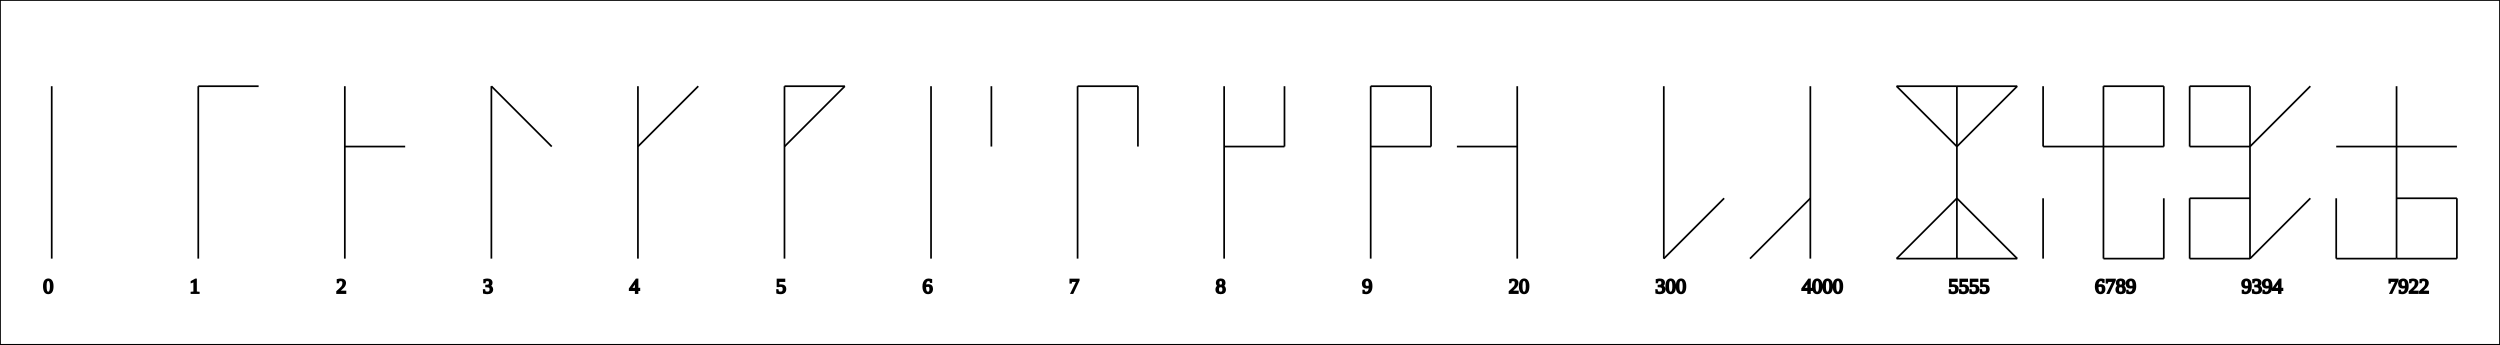
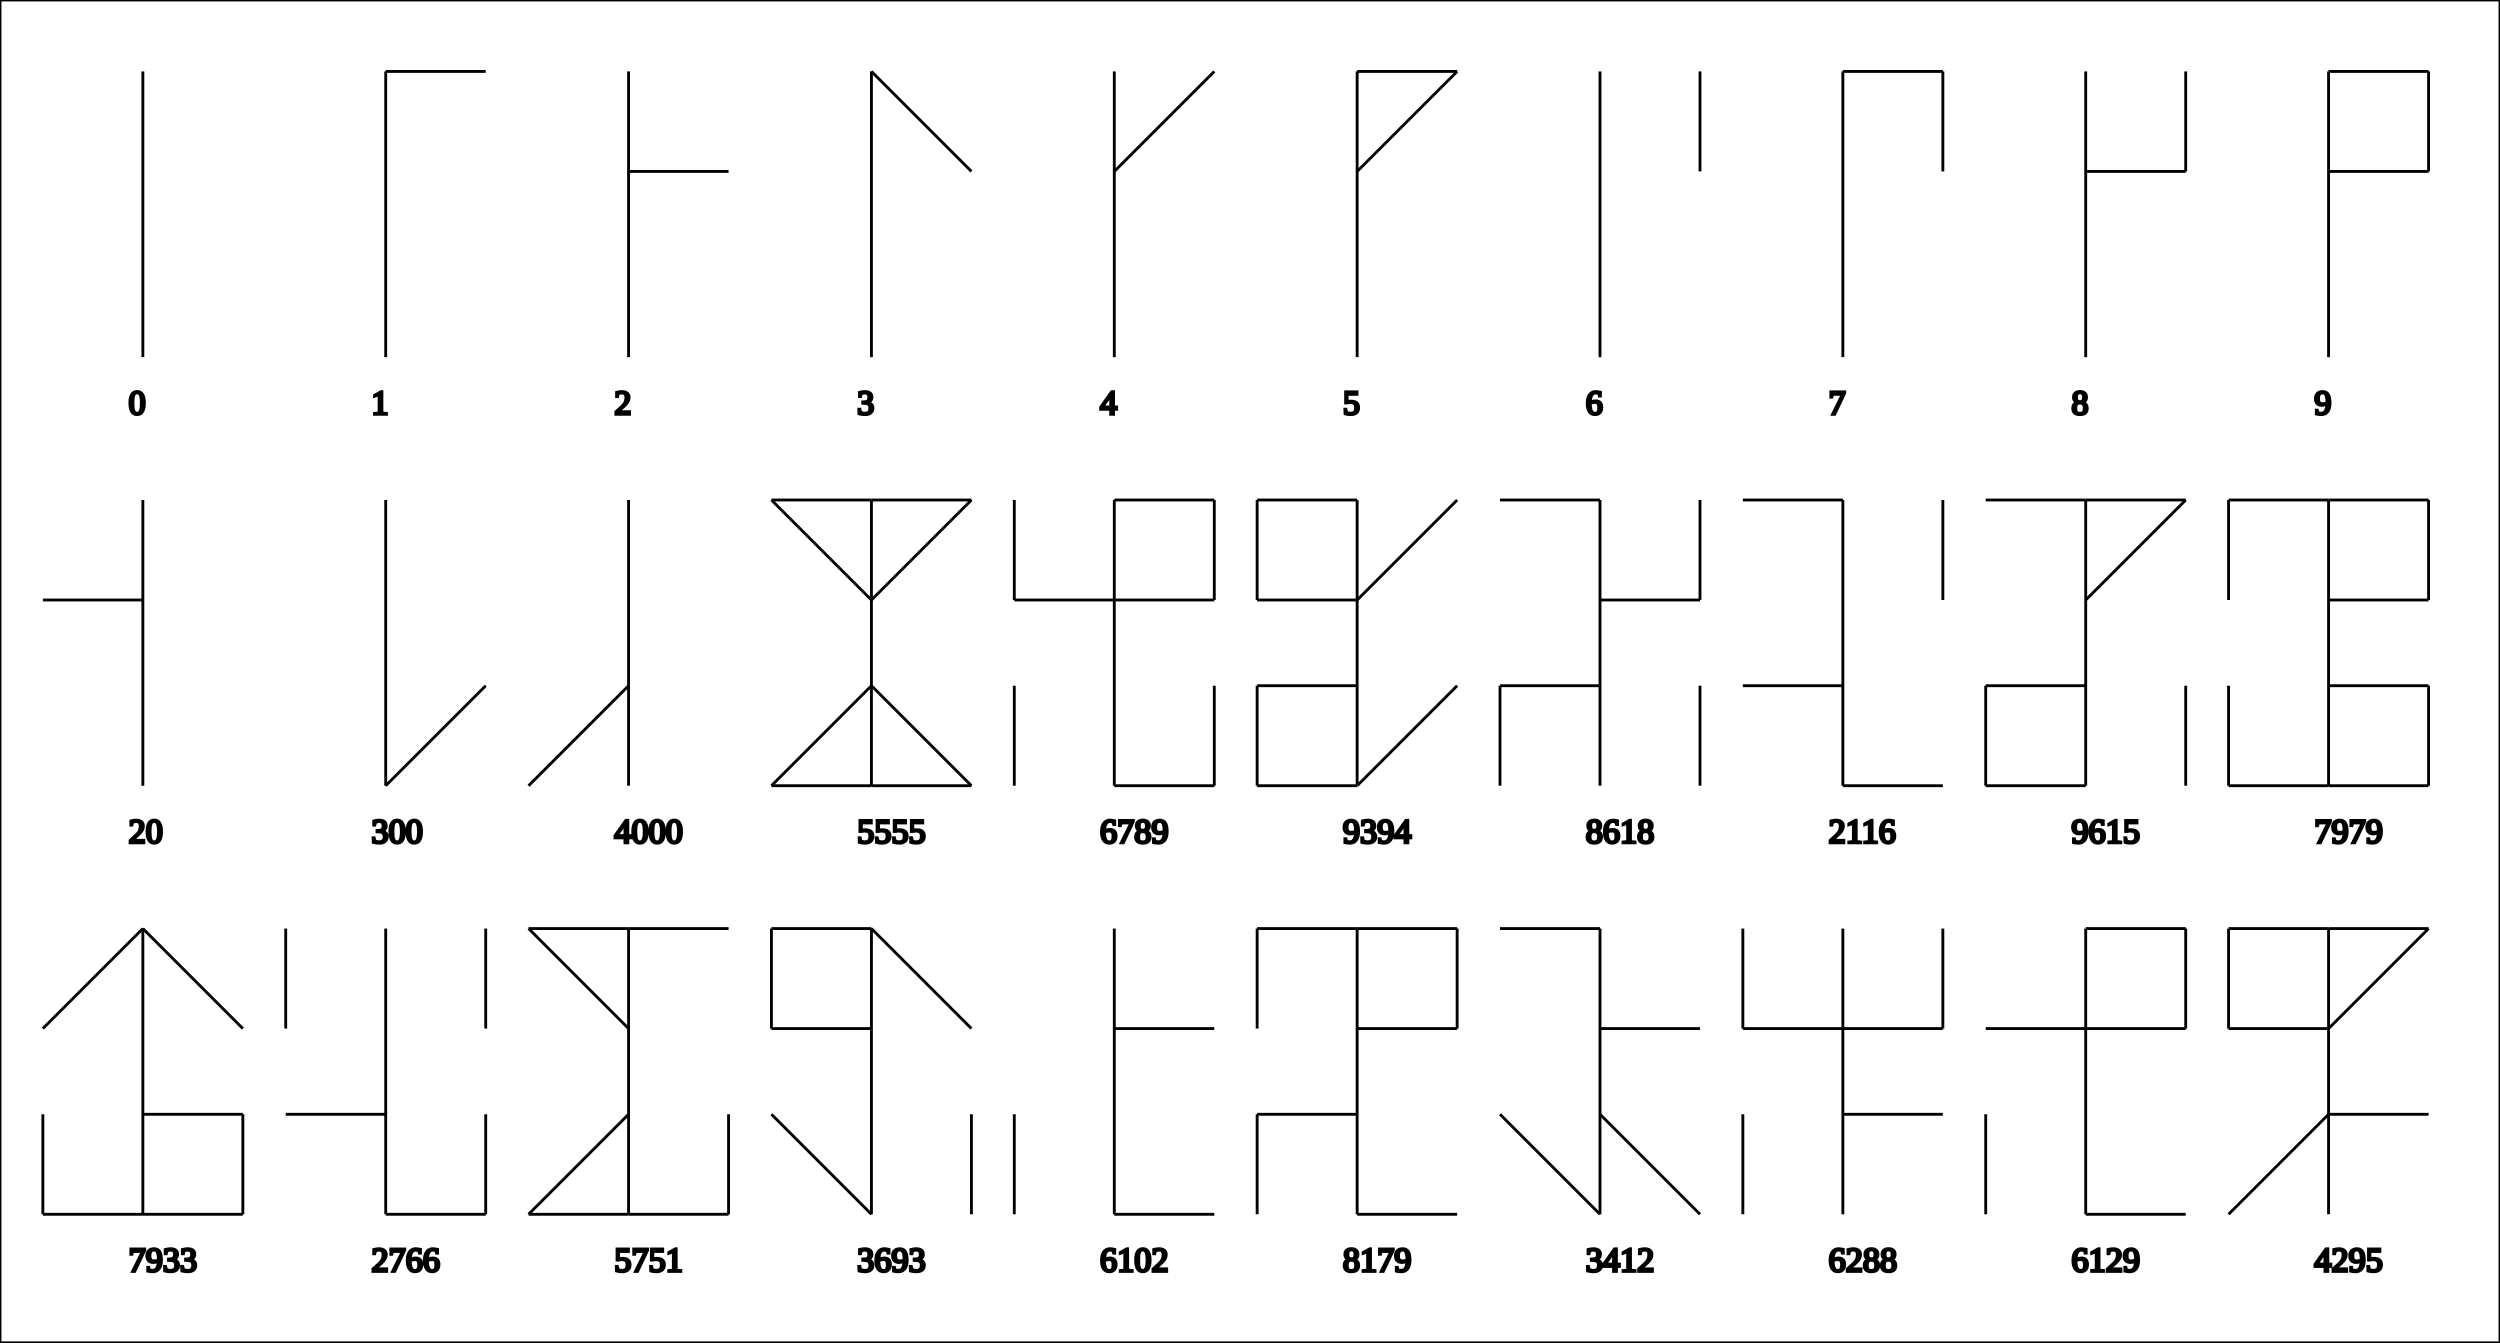
- <svg xmlns="http://www.w3.org/2000/svg" width="1450" height="200" style="stroke:black;" version="1.1">
+ <svg xmlns="http://www.w3.org/2000/svg" width="875" height="470" style="stroke:black;" version="1.1">
  <rect width="100%" height="100%" style="fill:white;" />
- (<line x1="30" y1="50" x2="30" y2="150" />)
- <text x="25" y="170">0</text>
- (<line x1="115" y1="50" x2="115" y2="150" />)
- <line x1="115" y1="50" x2="150" y2="50" />
-   <text x="110" y="170">1</text>
- (<line x1="200" y1="50" x2="200" y2="150" />)
- <line x1="200" y1="85" x2="235" y2="85" />
-   <text x="195" y="170">2</text>
- (<line x1="285" y1="50" x2="285" y2="150" />)
- <line x1="285" y1="50" x2="320" y2="85" />
-   <text x="280" y="170">3</text>
- (<line x1="370" y1="50" x2="370" y2="150" />)
- <line x1="370" y1="85" x2="405" y2="50" />
-   <text x="365" y="170">4</text>
- (<line x1="455" y1="50" x2="455" y2="150" />)
- <line x1="455" y1="50" x2="490" y2="50" />
-   <line x1="455" y1="85" x2="490" y2="50" />
-   <text x="450" y="170">5</text>
- (<line x1="540" y1="50" x2="540" y2="150" />)
- <line x1="575" y1="50" x2="575" y2="85" />
-   <text x="535" y="170">6</text>
- (<line x1="625" y1="50" x2="625" y2="150" />)
- <line x1="625" y1="50" x2="660" y2="50" />
-   <line x1="660" y1="50" x2="660" y2="85" />
-   <text x="620" y="170">7</text>
- (<line x1="710" y1="50" x2="710" y2="150" />)
- <line x1="710" y1="85" x2="745" y2="85" />
-   <line x1="745" y1="50" x2="745" y2="85" />
-   <text x="705" y="170">8</text>
- (<line x1="795" y1="50" x2="795" y2="150" />)
- <line x1="795" y1="50" x2="830" y2="50" />
-   <line x1="795" y1="85" x2="830" y2="85" />
-   <line x1="830" y1="50" x2="830" y2="85" />
-   <text x="790" y="170">9</text>
- (<line x1="880" y1="50" x2="880" y2="150" />)
- <line x1="880" y1="85" x2="845" y2="85" />
-   <text x="875" y="170">20</text>
- (<line x1="965" y1="50" x2="965" y2="150" />)
- <line x1="965" y1="150" x2="1000" y2="115" />
-   <text x="960" y="170">300</text>
- (<line x1="1050" y1="50" x2="1050" y2="150" />)
- <line x1="1050" y1="115" x2="1015" y2="150" />
-   <text x="1045" y="170">4000</text>
- (<line x1="1135" y1="50" x2="1135" y2="150" />)
- <line x1="1135" y1="50" x2="1170" y2="50" />
-   <line x1="1135" y1="85" x2="1170" y2="50" />
-   <line x1="1135" y1="50" x2="1100" y2="50" />
-   <line x1="1135" y1="85" x2="1100" y2="50" />
-   <line x1="1135" y1="150" x2="1170" y2="150" />
-   <line x1="1135" y1="115" x2="1170" y2="150" />
-   <line x1="1135" y1="150" x2="1100" y2="150" />
-   <line x1="1135" y1="115" x2="1100" y2="150" />
-   <text x="1130" y="170">5555</text>
- (<line x1="1220" y1="50" x2="1220" y2="150" />)
- <line x1="1220" y1="50" x2="1255" y2="50" />
-   <line x1="1220" y1="85" x2="1255" y2="85" />
-   <line x1="1255" y1="50" x2="1255" y2="85" />
-   <line x1="1220" y1="85" x2="1185" y2="85" />
-   <line x1="1185" y1="50" x2="1185" y2="85" />
-   <line x1="1220" y1="150" x2="1255" y2="150" />
-   <line x1="1255" y1="115" x2="1255" y2="150" />
-   <line x1="1185" y1="115" x2="1185" y2="150" />
-   <text x="1215" y="170">6789</text>
- (<line x1="1305" y1="50" x2="1305" y2="150" />)
- <line x1="1305" y1="85" x2="1340" y2="50" />
-   <line x1="1305" y1="50" x2="1270" y2="50" />
-   <line x1="1305" y1="85" x2="1270" y2="85" />
-   <line x1="1270" y1="50" x2="1270" y2="85" />
-   <line x1="1305" y1="150" x2="1340" y2="115" />
-   <line x1="1305" y1="150" x2="1270" y2="150" />
-   <line x1="1305" y1="115" x2="1270" y2="115" />
-   <line x1="1270" y1="115" x2="1270" y2="150" />
-   <text x="1300" y="170">9394</text>
- (<line x1="1390" y1="50" x2="1390" y2="150" />)
- <line x1="1390" y1="85" x2="1425" y2="85" />
-   <line x1="1390" y1="85" x2="1355" y2="85" />
-   <line x1="1390" y1="150" x2="1425" y2="150" />
-   <line x1="1390" y1="115" x2="1425" y2="115" />
-   <line x1="1425" y1="115" x2="1425" y2="150" />
-   <line x1="1390" y1="150" x2="1355" y2="150" />
-   <line x1="1355" y1="115" x2="1355" y2="150" />
-   <text x="1385" y="170">7922</text>
+   <line x1="50" y1="25" x2="50" y2="125" />
+   <text x="45" y="145">0</text>
+   <line x1="135" y1="25" x2="135" y2="125" />
+   <line x1="135" y1="25" x2="170" y2="25" />
+   <text x="130" y="145">1</text>
+   <line x1="220" y1="25" x2="220" y2="125" />
+   <line x1="220" y1="60" x2="255" y2="60" />
+   <text x="215" y="145">2</text>
+   <line x1="305" y1="25" x2="305" y2="125" />
+   <line x1="305" y1="25" x2="340" y2="60" />
+   <text x="300" y="145">3</text>
+   <line x1="390" y1="25" x2="390" y2="125" />
+   <line x1="390" y1="60" x2="425" y2="25" />
+   <text x="385" y="145">4</text>
+   <line x1="475" y1="25" x2="475" y2="125" />
+   <line x1="475" y1="25" x2="510" y2="25" />
+   <line x1="475" y1="60" x2="510" y2="25" />
+   <text x="470" y="145">5</text>
+   <line x1="560" y1="25" x2="560" y2="125" />
+   <line x1="595" y1="25" x2="595" y2="60" />
+   <text x="555" y="145">6</text>
+   <line x1="645" y1="25" x2="645" y2="125" />
+   <line x1="645" y1="25" x2="680" y2="25" />
+   <line x1="680" y1="25" x2="680" y2="60" />
+   <text x="640" y="145">7</text>
+   <line x1="730" y1="25" x2="730" y2="125" />
+   <line x1="730" y1="60" x2="765" y2="60" />
+   <line x1="765" y1="25" x2="765" y2="60" />
+   <text x="725" y="145">8</text>
+   <line x1="815" y1="25" x2="815" y2="125" />
+   <line x1="815" y1="25" x2="850" y2="25" />
+   <line x1="815" y1="60" x2="850" y2="60" />
+   <line x1="850" y1="25" x2="850" y2="60" />
+   <text x="810" y="145">9</text>
+   <line x1="50" y1="175" x2="50" y2="275" />
+   <line x1="50" y1="210" x2="15" y2="210" />
+   <text x="45" y="295">20</text>
+   <line x1="135" y1="175" x2="135" y2="275" />
+   <line x1="135" y1="275" x2="170" y2="240" />
+   <text x="130" y="295">300</text>
+   <line x1="220" y1="175" x2="220" y2="275" />
+   <line x1="220" y1="240" x2="185" y2="275" />
+   <text x="215" y="295">4000</text>
+   <line x1="305" y1="175" x2="305" y2="275" />
+   <line x1="305" y1="175" x2="340" y2="175" />
+   <line x1="305" y1="210" x2="340" y2="175" />
+   <line x1="305" y1="175" x2="270" y2="175" />
+   <line x1="305" y1="210" x2="270" y2="175" />
+   <line x1="305" y1="275" x2="340" y2="275" />
+   <line x1="305" y1="240" x2="340" y2="275" />
+   <line x1="305" y1="275" x2="270" y2="275" />
+   <line x1="305" y1="240" x2="270" y2="275" />
+   <text x="300" y="295">5555</text>
+   <line x1="390" y1="175" x2="390" y2="275" />
+   <line x1="390" y1="175" x2="425" y2="175" />
+   <line x1="390" y1="210" x2="425" y2="210" />
+   <line x1="425" y1="175" x2="425" y2="210" />
+   <line x1="390" y1="210" x2="355" y2="210" />
+   <line x1="355" y1="175" x2="355" y2="210" />
+   <line x1="390" y1="275" x2="425" y2="275" />
+   <line x1="425" y1="240" x2="425" y2="275" />
+   <line x1="355" y1="240" x2="355" y2="275" />
+   <text x="385" y="295">6789</text>
+   <line x1="475" y1="175" x2="475" y2="275" />
+   <line x1="475" y1="210" x2="510" y2="175" />
+   <line x1="475" y1="175" x2="440" y2="175" />
+   <line x1="475" y1="210" x2="440" y2="210" />
+   <line x1="440" y1="175" x2="440" y2="210" />
+   <line x1="475" y1="275" x2="510" y2="240" />
+   <line x1="475" y1="275" x2="440" y2="275" />
+   <line x1="475" y1="240" x2="440" y2="240" />
+   <line x1="440" y1="240" x2="440" y2="275" />
+   <text x="470" y="295">9394</text>
+   <line x1="560" y1="175" x2="560" y2="275" />
+   <line x1="560" y1="210" x2="595" y2="210" />
+   <line x1="595" y1="175" x2="595" y2="210" />
+   <line x1="560" y1="175" x2="525" y2="175" />
+   <line x1="595" y1="240" x2="595" y2="275" />
+   <line x1="560" y1="240" x2="525" y2="240" />
+   <line x1="525" y1="240" x2="525" y2="275" />
+   <text x="555" y="295">8618</text>
+   <line x1="645" y1="175" x2="645" y2="275" />
+   <line x1="680" y1="175" x2="680" y2="210" />
+   <line x1="645" y1="175" x2="610" y2="175" />
+   <line x1="645" y1="275" x2="680" y2="275" />
+   <line x1="645" y1="240" x2="610" y2="240" />
+   <text x="640" y="295">2116</text>
+   <line x1="730" y1="175" x2="730" y2="275" />
+   <line x1="730" y1="175" x2="765" y2="175" />
+   <line x1="730" y1="210" x2="765" y2="175" />
+   <line x1="730" y1="175" x2="695" y2="175" />
+   <line x1="765" y1="240" x2="765" y2="275" />
+   <line x1="730" y1="275" x2="695" y2="275" />
+   <line x1="730" y1="240" x2="695" y2="240" />
+   <line x1="695" y1="240" x2="695" y2="275" />
+   <text x="725" y="295">9615</text>
+   <line x1="815" y1="175" x2="815" y2="275" />
+   <line x1="815" y1="175" x2="850" y2="175" />
+   <line x1="815" y1="210" x2="850" y2="210" />
+   <line x1="850" y1="175" x2="850" y2="210" />
+   <line x1="815" y1="175" x2="780" y2="175" />
+   <line x1="780" y1="175" x2="780" y2="210" />
+   <line x1="815" y1="275" x2="850" y2="275" />
+   <line x1="815" y1="240" x2="850" y2="240" />
+   <line x1="850" y1="240" x2="850" y2="275" />
+   <line x1="815" y1="275" x2="780" y2="275" />
+   <line x1="780" y1="240" x2="780" y2="275" />
+   <text x="810" y="295">7979</text>
+   <line x1="50" y1="325" x2="50" y2="425" />
+   <line x1="50" y1="325" x2="85" y2="360" />
+   <line x1="50" y1="325" x2="15" y2="360" />
+   <line x1="50" y1="425" x2="85" y2="425" />
+   <line x1="50" y1="390" x2="85" y2="390" />
+   <line x1="85" y1="390" x2="85" y2="425" />
+   <line x1="50" y1="425" x2="15" y2="425" />
+   <line x1="15" y1="390" x2="15" y2="425" />
+   <text x="45" y="445">7933</text>
+   <line x1="135" y1="325" x2="135" y2="425" />
+   <line x1="170" y1="325" x2="170" y2="360" />
+   <line x1="100" y1="325" x2="100" y2="360" />
+   <line x1="135" y1="425" x2="170" y2="425" />
+   <line x1="170" y1="390" x2="170" y2="425" />
+   <line x1="135" y1="390" x2="100" y2="390" />
+   <text x="130" y="445">2766</text>
+   <line x1="220" y1="325" x2="220" y2="425" />
+   <line x1="220" y1="325" x2="255" y2="325" />
+   <line x1="220" y1="325" x2="185" y2="325" />
+   <line x1="220" y1="360" x2="185" y2="325" />
+   <line x1="220" y1="425" x2="255" y2="425" />
+   <line x1="255" y1="390" x2="255" y2="425" />
+   <line x1="220" y1="425" x2="185" y2="425" />
+   <line x1="220" y1="390" x2="185" y2="425" />
+   <text x="215" y="445">5751</text>
+   <line x1="305" y1="325" x2="305" y2="425" />
+   <line x1="305" y1="325" x2="340" y2="360" />
+   <line x1="305" y1="325" x2="270" y2="325" />
+   <line x1="305" y1="360" x2="270" y2="360" />
+   <line x1="270" y1="325" x2="270" y2="360" />
+   <line x1="340" y1="390" x2="340" y2="425" />
+   <line x1="305" y1="425" x2="270" y2="390" />
+   <text x="300" y="445">3693</text>
+   <line x1="390" y1="325" x2="390" y2="425" />
+   <line x1="390" y1="360" x2="425" y2="360" />
+   <line x1="390" y1="425" x2="425" y2="425" />
+   <line x1="355" y1="390" x2="355" y2="425" />
+   <text x="385" y="445">6102</text>
+   <line x1="475" y1="325" x2="475" y2="425" />
+   <line x1="475" y1="325" x2="510" y2="325" />
+   <line x1="475" y1="360" x2="510" y2="360" />
+   <line x1="510" y1="325" x2="510" y2="360" />
+   <line x1="475" y1="325" x2="440" y2="325" />
+   <line x1="440" y1="325" x2="440" y2="360" />
+   <line x1="475" y1="425" x2="510" y2="425" />
+   <line x1="475" y1="390" x2="440" y2="390" />
+   <line x1="440" y1="390" x2="440" y2="425" />
+   <text x="470" y="445">8179</text>
+   <line x1="560" y1="325" x2="560" y2="425" />
+   <line x1="560" y1="360" x2="595" y2="360" />
+   <line x1="560" y1="325" x2="525" y2="325" />
+   <line x1="560" y1="390" x2="595" y2="425" />
+   <line x1="560" y1="425" x2="525" y2="390" />
+   <text x="555" y="445">3412</text>
+   <line x1="645" y1="325" x2="645" y2="425" />
+   <line x1="645" y1="360" x2="680" y2="360" />
+   <line x1="680" y1="325" x2="680" y2="360" />
+   <line x1="645" y1="360" x2="610" y2="360" />
+   <line x1="610" y1="325" x2="610" y2="360" />
+   <line x1="645" y1="390" x2="680" y2="390" />
+   <line x1="610" y1="390" x2="610" y2="425" />
+   <text x="640" y="445">6288</text>
+   <line x1="730" y1="325" x2="730" y2="425" />
+   <line x1="730" y1="325" x2="765" y2="325" />
+   <line x1="730" y1="360" x2="765" y2="360" />
+   <line x1="765" y1="325" x2="765" y2="360" />
+   <line x1="730" y1="360" x2="695" y2="360" />
+   <line x1="730" y1="425" x2="765" y2="425" />
+   <line x1="695" y1="390" x2="695" y2="425" />
+   <text x="725" y="445">6129</text>
+   <line x1="815" y1="325" x2="815" y2="425" />
+   <line x1="815" y1="325" x2="850" y2="325" />
+   <line x1="815" y1="360" x2="850" y2="325" />
+   <line x1="815" y1="325" x2="780" y2="325" />
+   <line x1="815" y1="360" x2="780" y2="360" />
+   <line x1="780" y1="325" x2="780" y2="360" />
+   <line x1="815" y1="390" x2="850" y2="390" />
+   <line x1="815" y1="390" x2="780" y2="425" />
+   <text x="810" y="445">4295</text>
</svg>
